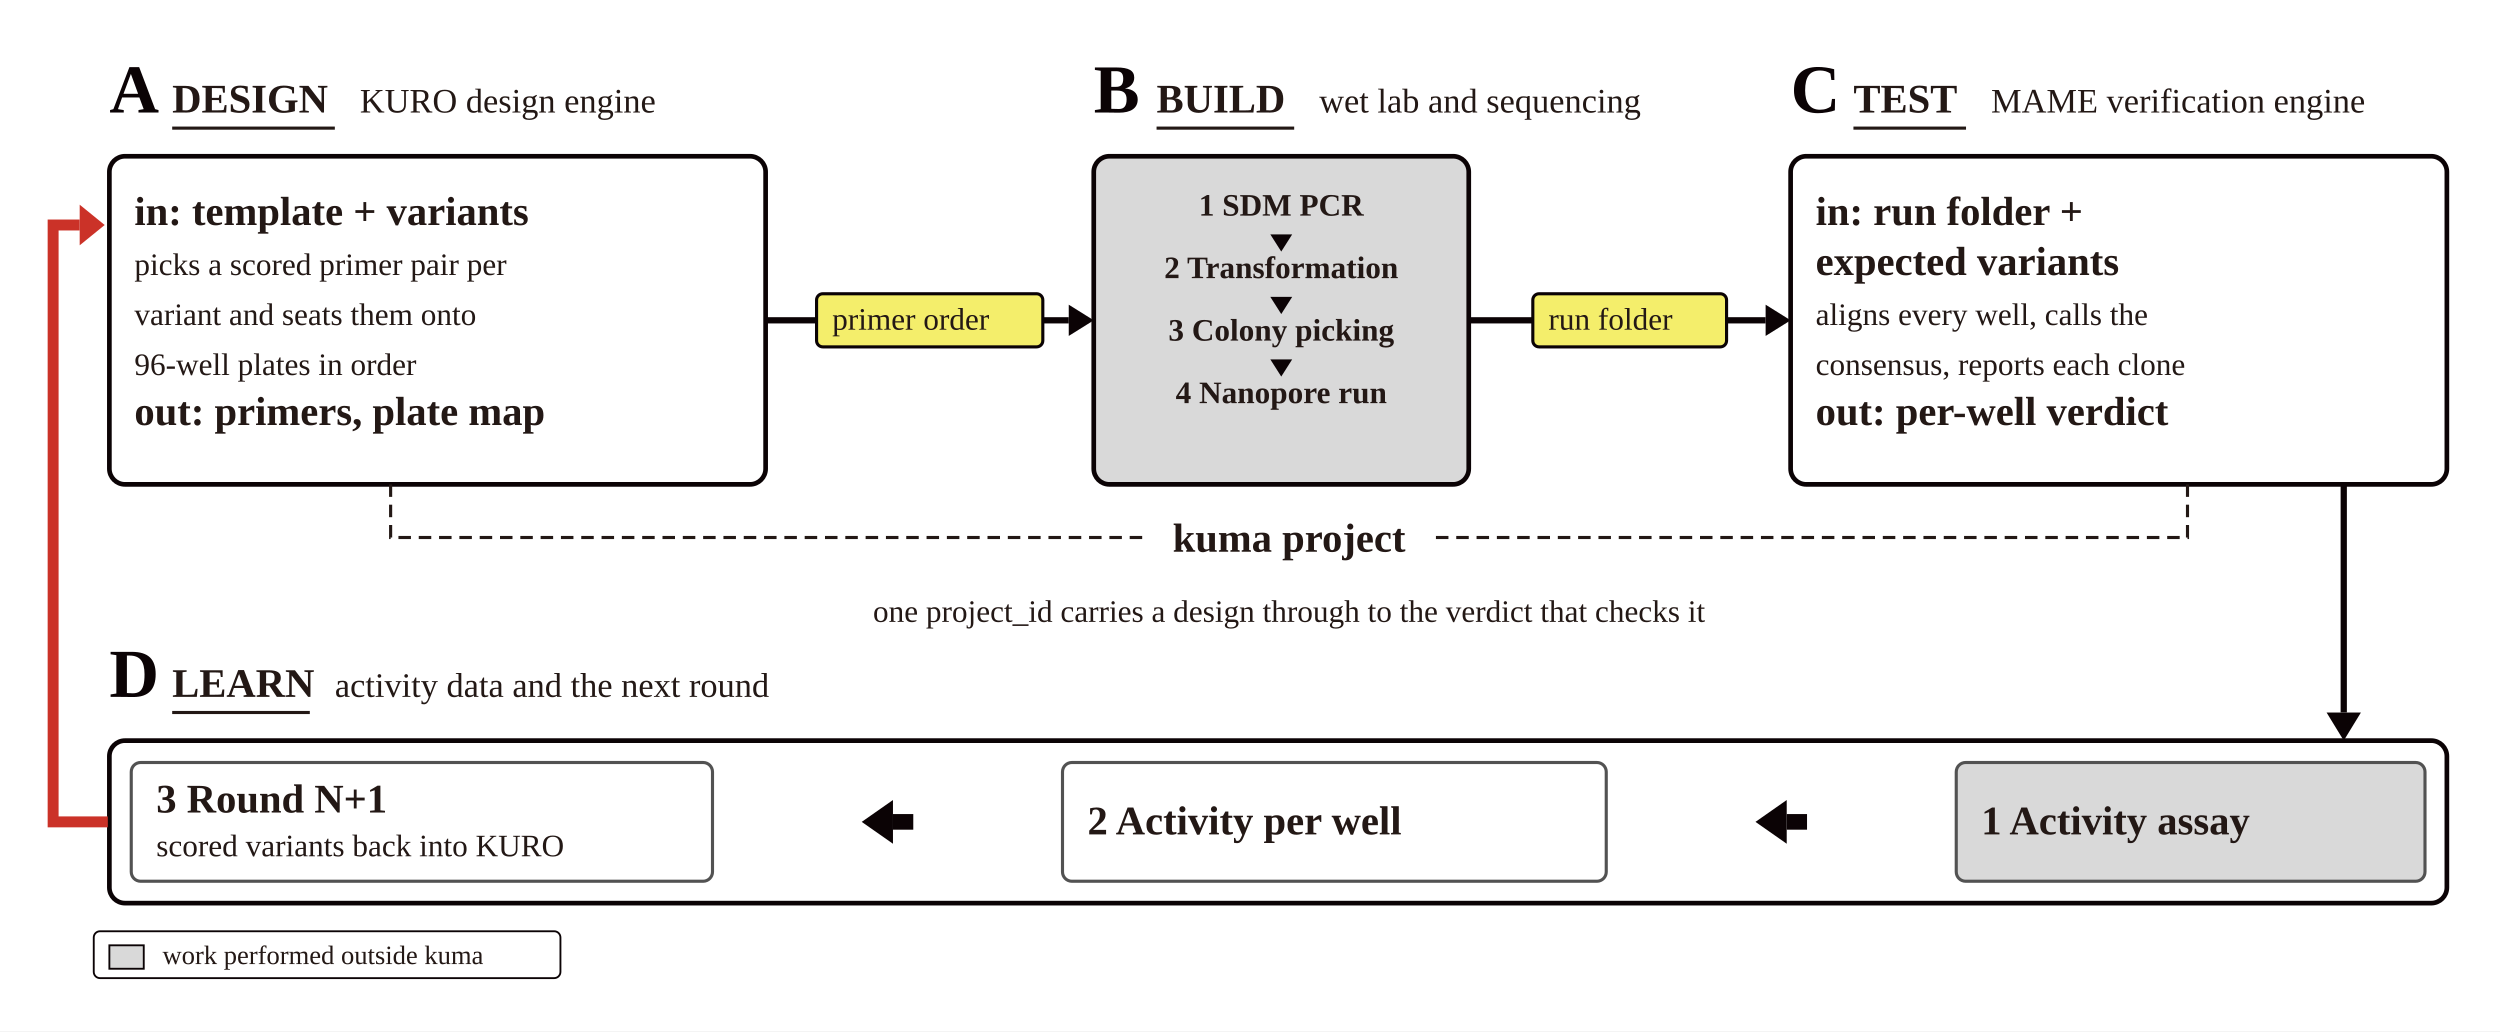
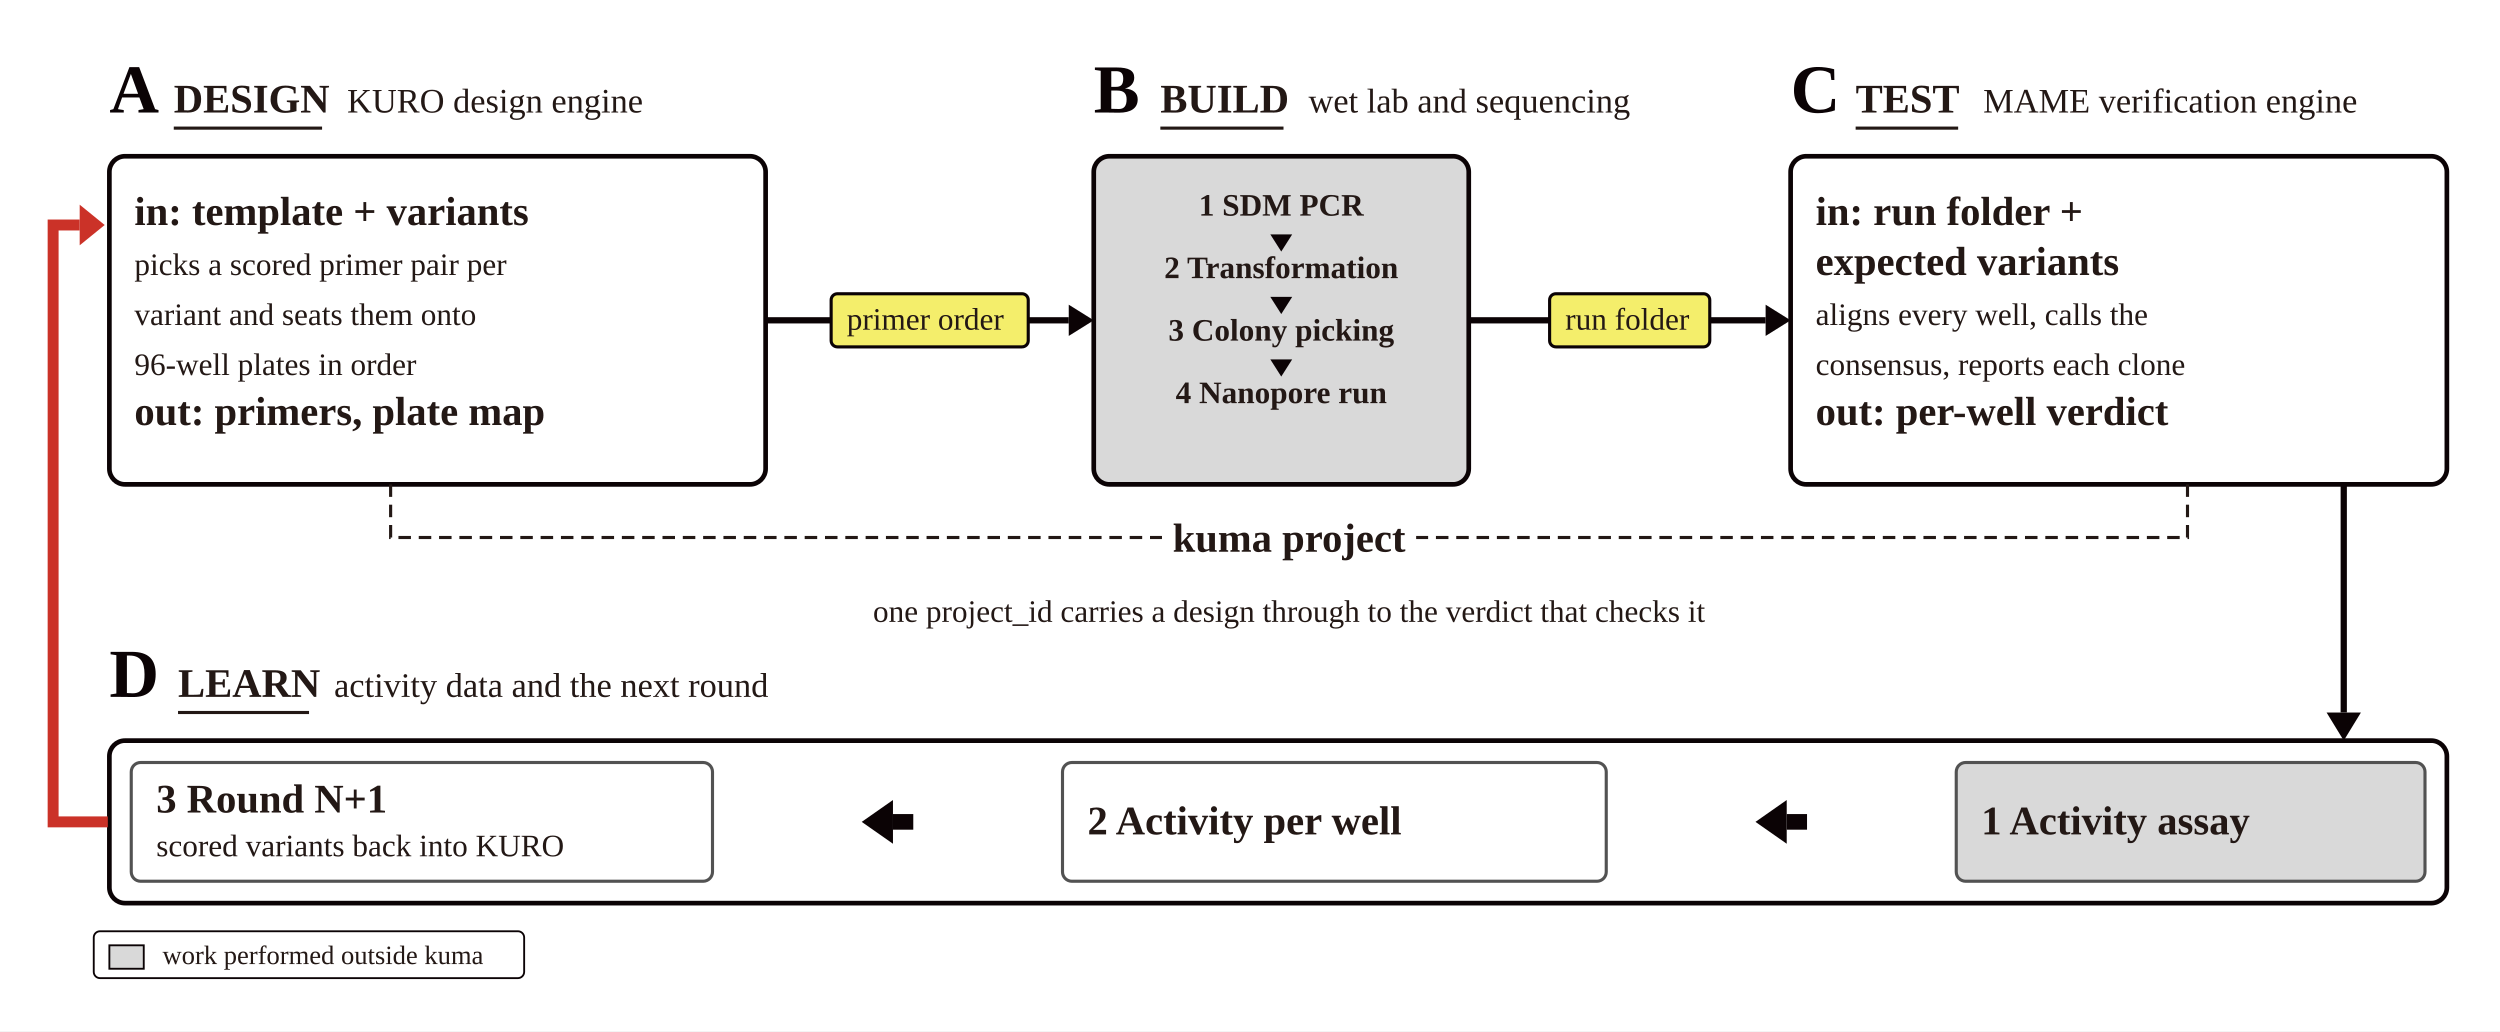
<svg xmlns="http://www.w3.org/2000/svg" version="1.1" viewBox="0 0 1600 660" width="1600" height="660" font-family="Source Sans 3, sans-serif">
  <rect x="0" y="0" width="1600" height="660" fill="#ffffff" />
  <text x="70" y="72" font-size="44" font-weight="700" fill="#0b0305">A</text>
-   <text x="110.2" y="72" font-size="26" font-weight="700" fill="#231815">DESIGN</text>
-   <line x1="110.2" y1="82" x2="214.296" y2="82" stroke="#231815" stroke-width="2" />
-   <text x="230.296" y="72" font-size="22" fill="#231815">KURO design engine</text>
+   <text x="111.212" y="72" font-size="26" font-weight="700" fill="#231815">DESIGN</text>
+   <line x1="111.212" y1="82" x2="206.13" y2="82" stroke="#231815" stroke-width="2" />
+   <text x="222.13" y="72" font-size="22" fill="#231815">KURO design engine</text>
  <rect x="70" y="100" width="420" height="210" rx="10" fill="#ffffff" stroke="#0b0305" stroke-width="3" />
  <text x="86" y="144" font-size="26" font-weight="700" fill="#231815">in: template + variants</text>
  <text x="86" y="176" font-size="20" fill="#231815">picks a scored primer pair per</text>
  <text x="86" y="208" font-size="20" fill="#231815">variant and seats them onto</text>
  <text x="86" y="240" font-size="20" fill="#231815">96-well plates in order</text>
  <text x="86" y="272" font-size="26" font-weight="700" fill="#231815">out: primers, plate map</text>
  <text x="700" y="72" font-size="44" font-weight="700" fill="#0b0305">B</text>
-   <text x="740.2" y="72" font-size="26" font-weight="700" fill="#231815">BUILD</text>
-   <line x1="740.2" y1="82" x2="828.28" y2="82" stroke="#231815" stroke-width="2" />
-   <text x="844.28" y="72" font-size="22" fill="#231815">wet lab and sequencing</text>
+   <text x="742.62" y="72" font-size="26" font-weight="700" fill="#231815">BUILD</text>
+   <line x1="742.62" y1="82" x2="821.444" y2="82" stroke="#231815" stroke-width="2" />
+   <text x="837.444" y="72" font-size="22" fill="#231815">wet lab and sequencing</text>
  <rect x="700" y="100" width="240" height="210" rx="10" fill="#d9d9d9" stroke="#0b0305" stroke-width="3" />
  <text x="820" y="138" font-size="20" font-weight="700" text-anchor="middle" fill="#231815">1  SDM PCR</text>
  <text x="820" y="178" font-size="20" font-weight="700" text-anchor="middle" fill="#231815">2  Transformation</text>
  <text x="820" y="218" font-size="20" font-weight="700" text-anchor="middle" fill="#231815">3  Colony picking</text>
  <text x="820" y="258" font-size="20" font-weight="700" text-anchor="middle" fill="#231815">4  Nanopore run</text>
  <polygon points="813,150 827,150 820,161" fill="#0b0305" />
  <polygon points="813,190 827,190 820,201" fill="#0b0305" />
  <polygon points="813,230 827,230 820,241" fill="#0b0305" />
  <text x="1146" y="72" font-size="44" font-weight="700" fill="#0b0305">C</text>
-   <text x="1186.2" y="72" font-size="26" font-weight="700" fill="#231815">TEST</text>
-   <line x1="1186.2" y1="82" x2="1258.26" y2="82" stroke="#231815" stroke-width="2" />
-   <text x="1274.26" y="72" font-size="22" fill="#231815">MAME verification engine</text>
+   <text x="1187.61" y="72" font-size="26" font-weight="700" fill="#231815">TEST</text>
+   <line x1="1187.61" y1="82" x2="1253.22" y2="82" stroke="#231815" stroke-width="2" />
+   <text x="1269.22" y="72" font-size="22" fill="#231815">MAME verification engine</text>
  <rect x="1146" y="100" width="420" height="210" rx="10" fill="#ffffff" stroke="#0b0305" stroke-width="3" />
  <text x="1162" y="144" font-size="26" font-weight="700" fill="#231815">in: run folder +</text>
  <text x="1162" y="176" font-size="26" font-weight="700" fill="#231815">expected variants</text>
  <text x="1162" y="208" font-size="20" fill="#231815">aligns every well, calls the</text>
  <text x="1162" y="240" font-size="20" fill="#231815">consensus, reports each clone</text>
  <text x="1162" y="272" font-size="26" font-weight="700" fill="#231815">out: per-well verdict</text>
-   <rect x="522.6" y="188" width="144.8" height="34" rx="4" fill="#f4ee6b" stroke="#0b0305" stroke-width="2" />
-   <text x="532.6" y="211" font-size="20" fill="#231815">primer order</text>
-   <line x1="490" y1="205" x2="522.6" y2="205" stroke="#0b0305" stroke-width="4" />
-   <line x1="667.4" y1="205" x2="684" y2="205" stroke="#0b0305" stroke-width="4" />
+   <rect x="531.93" y="188" width="126.14" height="34" rx="4" fill="#f4ee6b" stroke="#0b0305" stroke-width="2" />
+   <text x="541.93" y="211" font-size="20" fill="#231815">primer order</text>
+   <line x1="490" y1="205" x2="531.93" y2="205" stroke="#0b0305" stroke-width="4" />
+   <line x1="658.07" y1="205" x2="684" y2="205" stroke="#0b0305" stroke-width="4" />
  <polygon points="684,195 684,215 700,205" fill="#0b0305" />
-   <rect x="981" y="188" width="124" height="34" rx="4" fill="#f4ee6b" stroke="#0b0305" stroke-width="2" />
-   <text x="991" y="211" font-size="20" fill="#231815">run folder</text>
-   <line x1="940" y1="205" x2="981" y2="205" stroke="#0b0305" stroke-width="4" />
-   <line x1="1105" y1="205" x2="1130" y2="205" stroke="#0b0305" stroke-width="4" />
+   <rect x="991.75" y="188" width="102.5" height="34" rx="4" fill="#f4ee6b" stroke="#0b0305" stroke-width="2" />
+   <text x="1001.75" y="211" font-size="20" fill="#231815">run folder</text>
+   <line x1="940" y1="205" x2="991.75" y2="205" stroke="#0b0305" stroke-width="4" />
+   <line x1="1094.25" y1="205" x2="1130" y2="205" stroke="#0b0305" stroke-width="4" />
  <polygon points="1130,195 1130,215 1146,205" fill="#0b0305" />
-   <path d="M250,310 L250,344 L734.2,344" fill="none" stroke="#231815" stroke-width="2" stroke-dasharray="8 5" />
-   <path d="M1400,310 L1400,344 L915.8,344" fill="none" stroke="#231815" stroke-width="2" stroke-dasharray="8 5" />
+   <path d="M250,310 L250,344 L743.664,344" fill="none" stroke="#231815" stroke-width="2" stroke-dasharray="8 5" />
+   <path d="M1400,310 L1400,344 L906.336,344" fill="none" stroke="#231815" stroke-width="2" stroke-dasharray="8 5" />
  <text x="825" y="353.1" font-size="26" font-weight="700" text-anchor="middle" fill="#231815">kuma project</text>
  <text x="825" y="398" font-size="20" text-anchor="middle" fill="#231815">one project_id carries a design through to the verdict that checks it</text>
  <line x1="1500" y1="310" x2="1500" y2="456" stroke="#0b0305" stroke-width="4" />
  <polygon points="1489,456 1511,456 1500,474" fill="#0b0305" />
  <text x="70" y="446" font-size="44" font-weight="700" fill="#0b0305">D</text>
-   <text x="110.2" y="446" font-size="26" font-weight="700" fill="#231815">LEARN</text>
-   <line x1="110.2" y1="456" x2="198.28" y2="456" stroke="#231815" stroke-width="2" />
-   <text x="214.28" y="446" font-size="22" fill="#231815">activity data and the next round</text>
+   <text x="113.94" y="446" font-size="26" font-weight="700" fill="#231815">LEARN</text>
+   <line x1="113.94" y1="456" x2="197.782" y2="456" stroke="#231815" stroke-width="2" />
+   <text x="213.782" y="446" font-size="22" fill="#231815">activity data and the next round</text>
  <rect x="70" y="474" width="1496" height="104" rx="10" fill="#ffffff" stroke="#0b0305" stroke-width="3" />
  <rect x="1252" y="488" width="300" height="76" rx="6" fill="#d9d9d9" stroke="#525252" stroke-width="2" />
  <text x="1268" y="534" font-size="26" font-weight="700" fill="#231815">1  Activity assay</text>
  <rect x="680" y="488" width="348" height="76" rx="6" fill="#ffffff" stroke="#525252" stroke-width="2" />
  <text x="696" y="534" font-size="26" font-weight="700" fill="#231815">2  Activity per well</text>
  <rect x="84" y="488" width="372" height="76" rx="6" fill="#ffffff" stroke="#525252" stroke-width="2" />
  <text x="100" y="520" font-size="26" font-weight="700" fill="#231815">3  Round N+1</text>
  <text x="100" y="548" font-size="20" fill="#231815">scored variants back into KURO</text>
  <polygon points="551.5,526 571.5,512 571.5,540" fill="#0b0305" />
  <rect x="571.5" y="521" width="13" height="10" fill="#0b0305" />
  <polygon points="1123.5,526 1143.5,512 1143.5,540" fill="#0b0305" />
  <rect x="1143.5" y="521" width="13" height="10" fill="#0b0305" />
  <path d="M69,526 L34,526 L34,144 L51,144" fill="none" stroke="#cb3228" stroke-width="7" stroke-linejoin="miter" />
  <polygon points="51,131 51,157 67,144" fill="#cb3228" />
-   <rect x="60" y="596" width="298.68" height="30" rx="4" fill="#ffffff" stroke="#0b0305" stroke-width="1.2" />
+   <rect x="60" y="596" width="275.458" height="30" rx="4" fill="#ffffff" stroke="#0b0305" stroke-width="1.2" />
  <rect x="70" y="605" width="22" height="15" fill="#d9d9d9" stroke="#0b0305" stroke-width="1.2" />
  <text x="104" y="617" font-size="17" fill="#231815">work performed outside kuma</text>
</svg>
